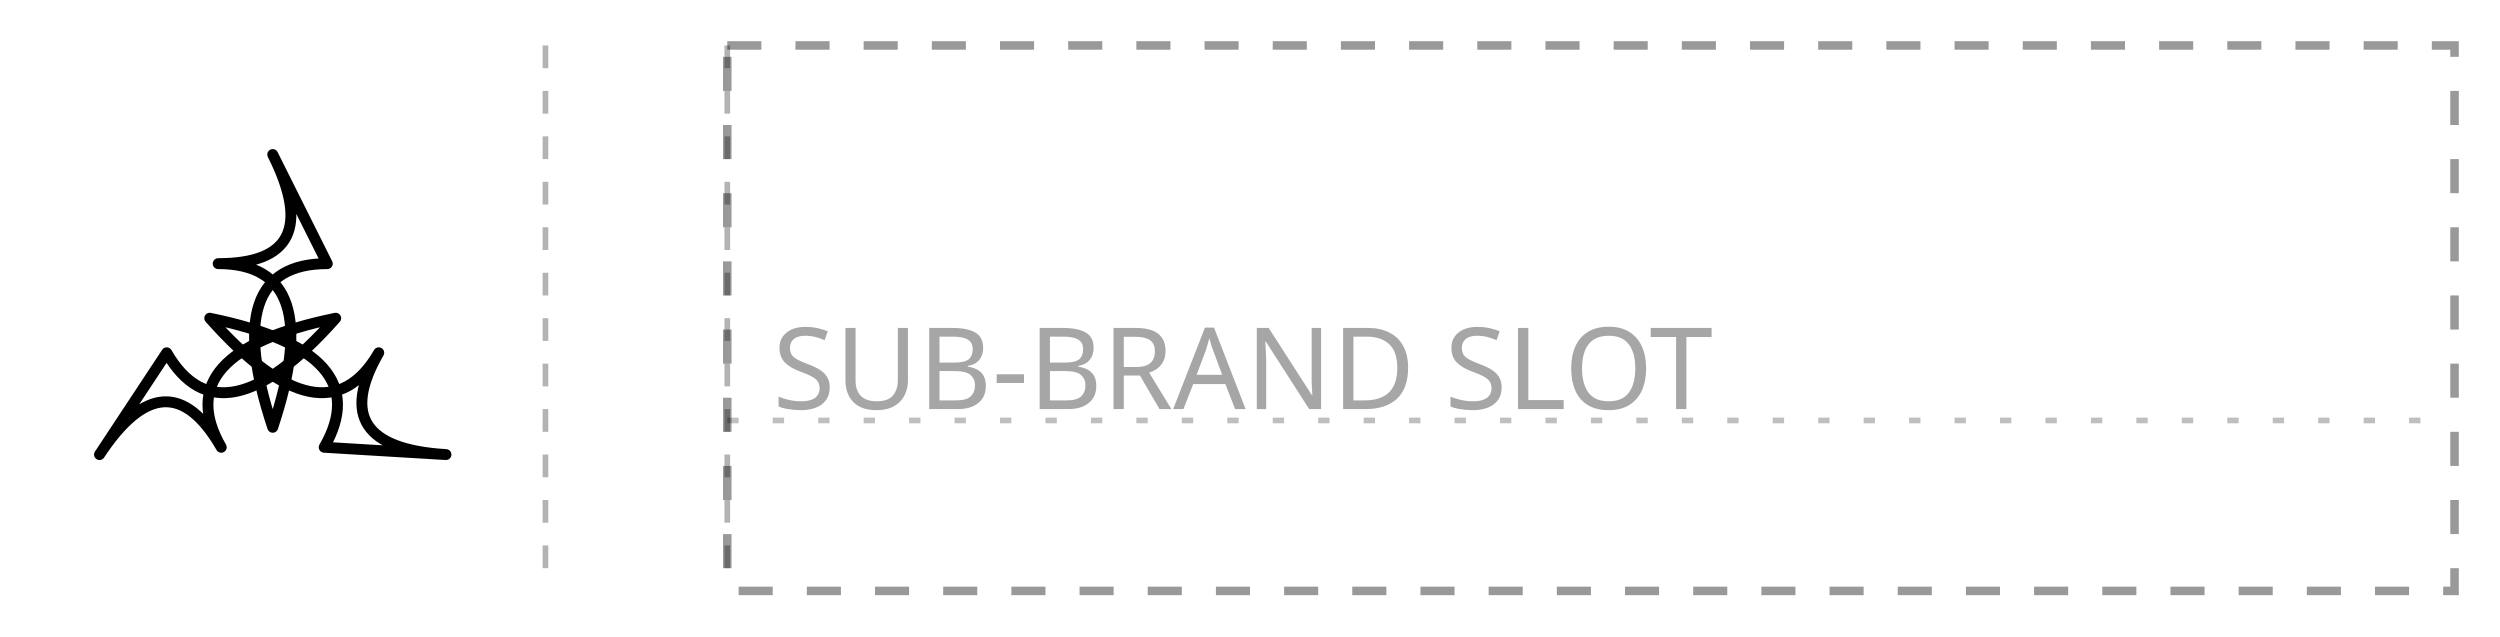
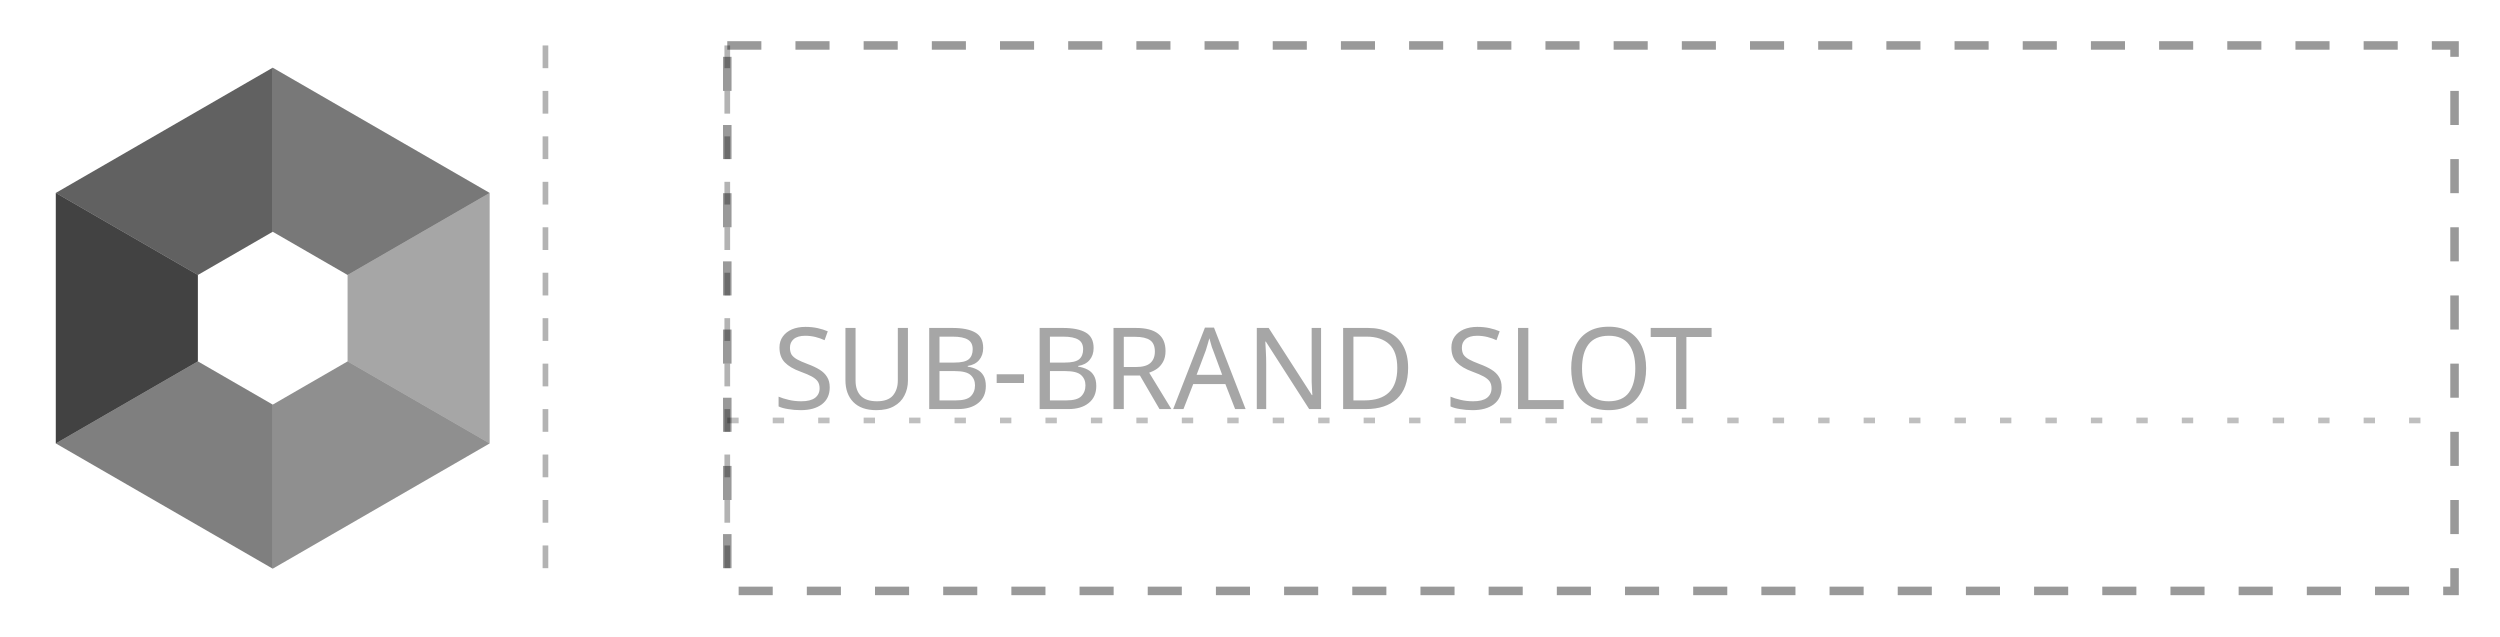
<svg xmlns="http://www.w3.org/2000/svg" viewBox="0 0 220 56" width="440" height="112">
-   <svg x="0" y="4" width="48" height="48" viewBox="0 0 100 100">
-     <g fill="none" stroke="currentColor" stroke-width="2" stroke-linejoin="round">
-       <g transform="rotate(0 50 56.67)">
-         <path d="M50,20 Q60,40 40,40 Q60,40 50,70 Q40,40 60,40 Q50,20 50,20 Z" />
-       </g>
-       <g transform="rotate(120 50 56.67)">
-         <path d="M50,20 Q60,40 40,40 Q60,40 50,70 Q40,40 60,40 Q50,20 50,20 Z" />
-       </g>
-       <g transform="rotate(240 50 56.67)">
-         <path d="M50,20 Q60,40 40,40 Q60,40 50,70 Q40,40 60,40 Q50,20 50,20 Z" />
-       </g>
+   <svg x="0" y="4" width="48" height="48" viewBox="0 0 540 540">
+     <g fill="currentColor">
+       <path d="M 270 22 L 484.77 146 L 344.1 227.22 L 270 184.44 Z" opacity="0.53" />
+       <path d="M 484.77 146 L 484.77 394 L 344.1 312.78 L 344.1 227.22 Z" opacity="0.35" />
+       <path d="M 484.77 394 L 270 518 L 270 355.56 L 344.1 312.78 Z" opacity="0.44" />
+       <path d="M 270 518 L 55.23 394 L 195.9 312.78 L 270 355.56 Z" opacity="0.50" />
+       <path d="M 55.23 394 L 55.23 146 L 195.9 227.22 L 195.9 312.78 Z" opacity="0.74" />
+       <path d="M 55.23 146 L 270 22 L 270 184.44 L 195.9 227.22 Z" opacity="0.62" />
    </g>
  </svg>
  <line x1="48" y1="4" x2="48" y2="52" stroke="currentColor" stroke-width="0.5" stroke-dasharray="2,2" opacity="0.3" />
  <line x1="64" y1="4" x2="64" y2="52" stroke="currentColor" stroke-width="0.5" stroke-dasharray="2,2" opacity="0.3" />
  <rect x="64" y="4" width="152" height="48" fill="none" stroke="currentColor" stroke-width="0.75" stroke-dasharray="3,3" opacity="0.4" />
  <line x1="64" y1="37" x2="216" y2="37" stroke="currentColor" stroke-width="0.5" stroke-dasharray="1,3" opacity="0.25" />
  <text x="68" y="36" font-family="'Space Grotesk', system-ui, sans-serif" font-size="10" fill="currentColor" opacity="0.35">SUB-BRAND SLOT</text>
</svg>
